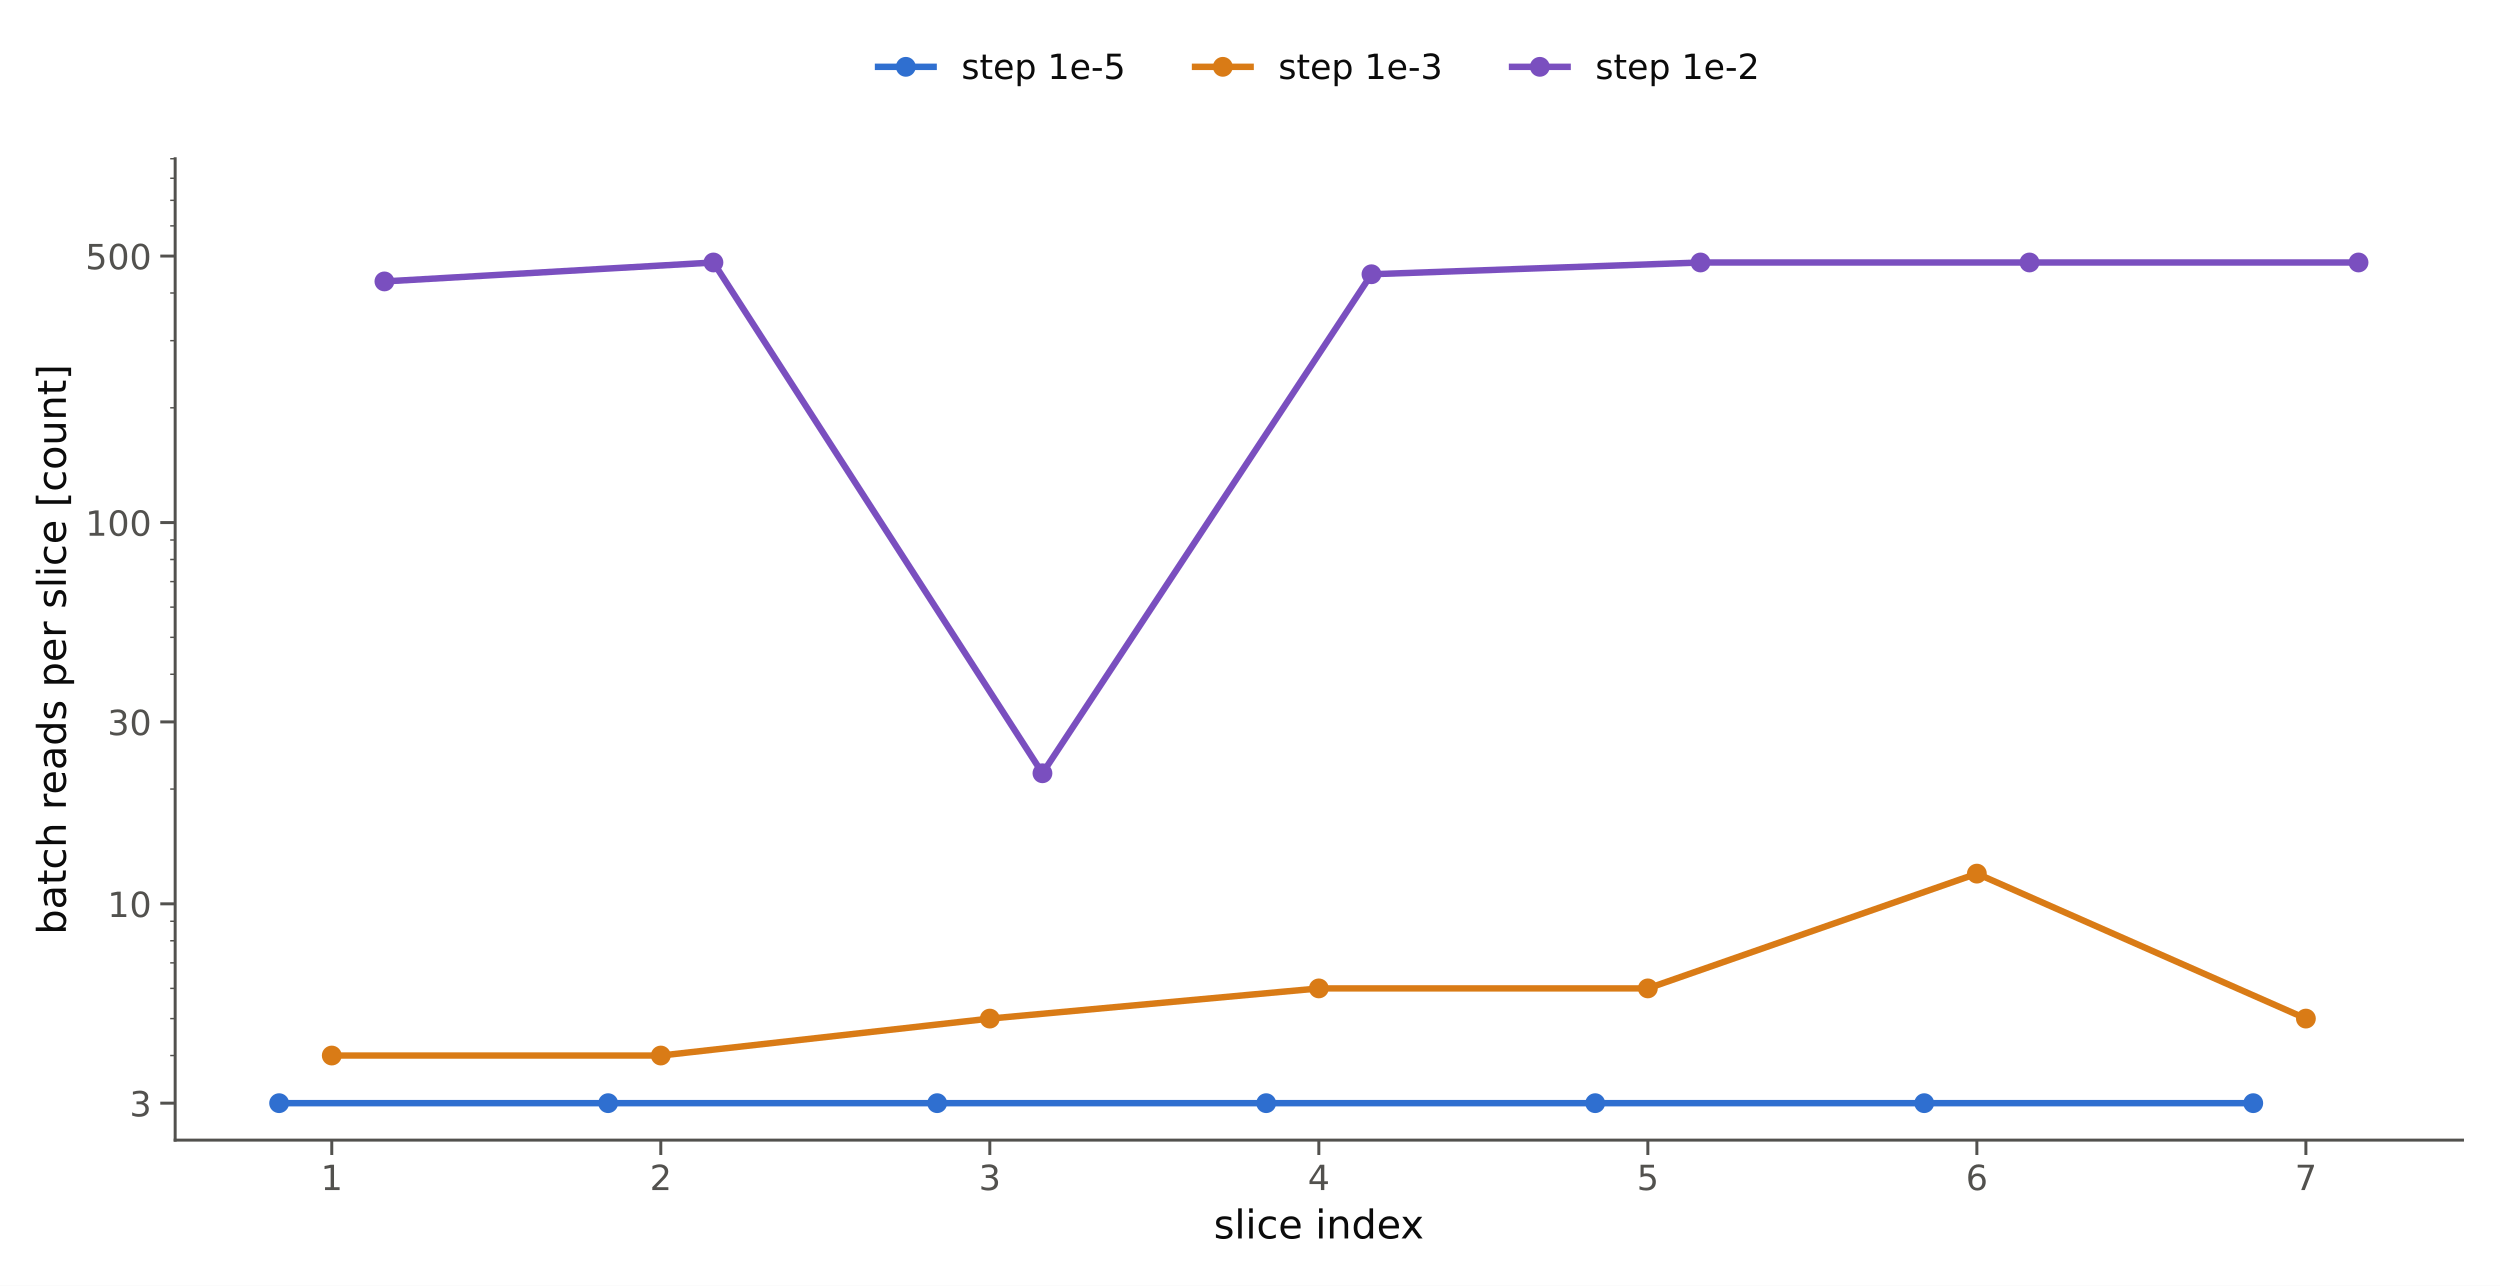
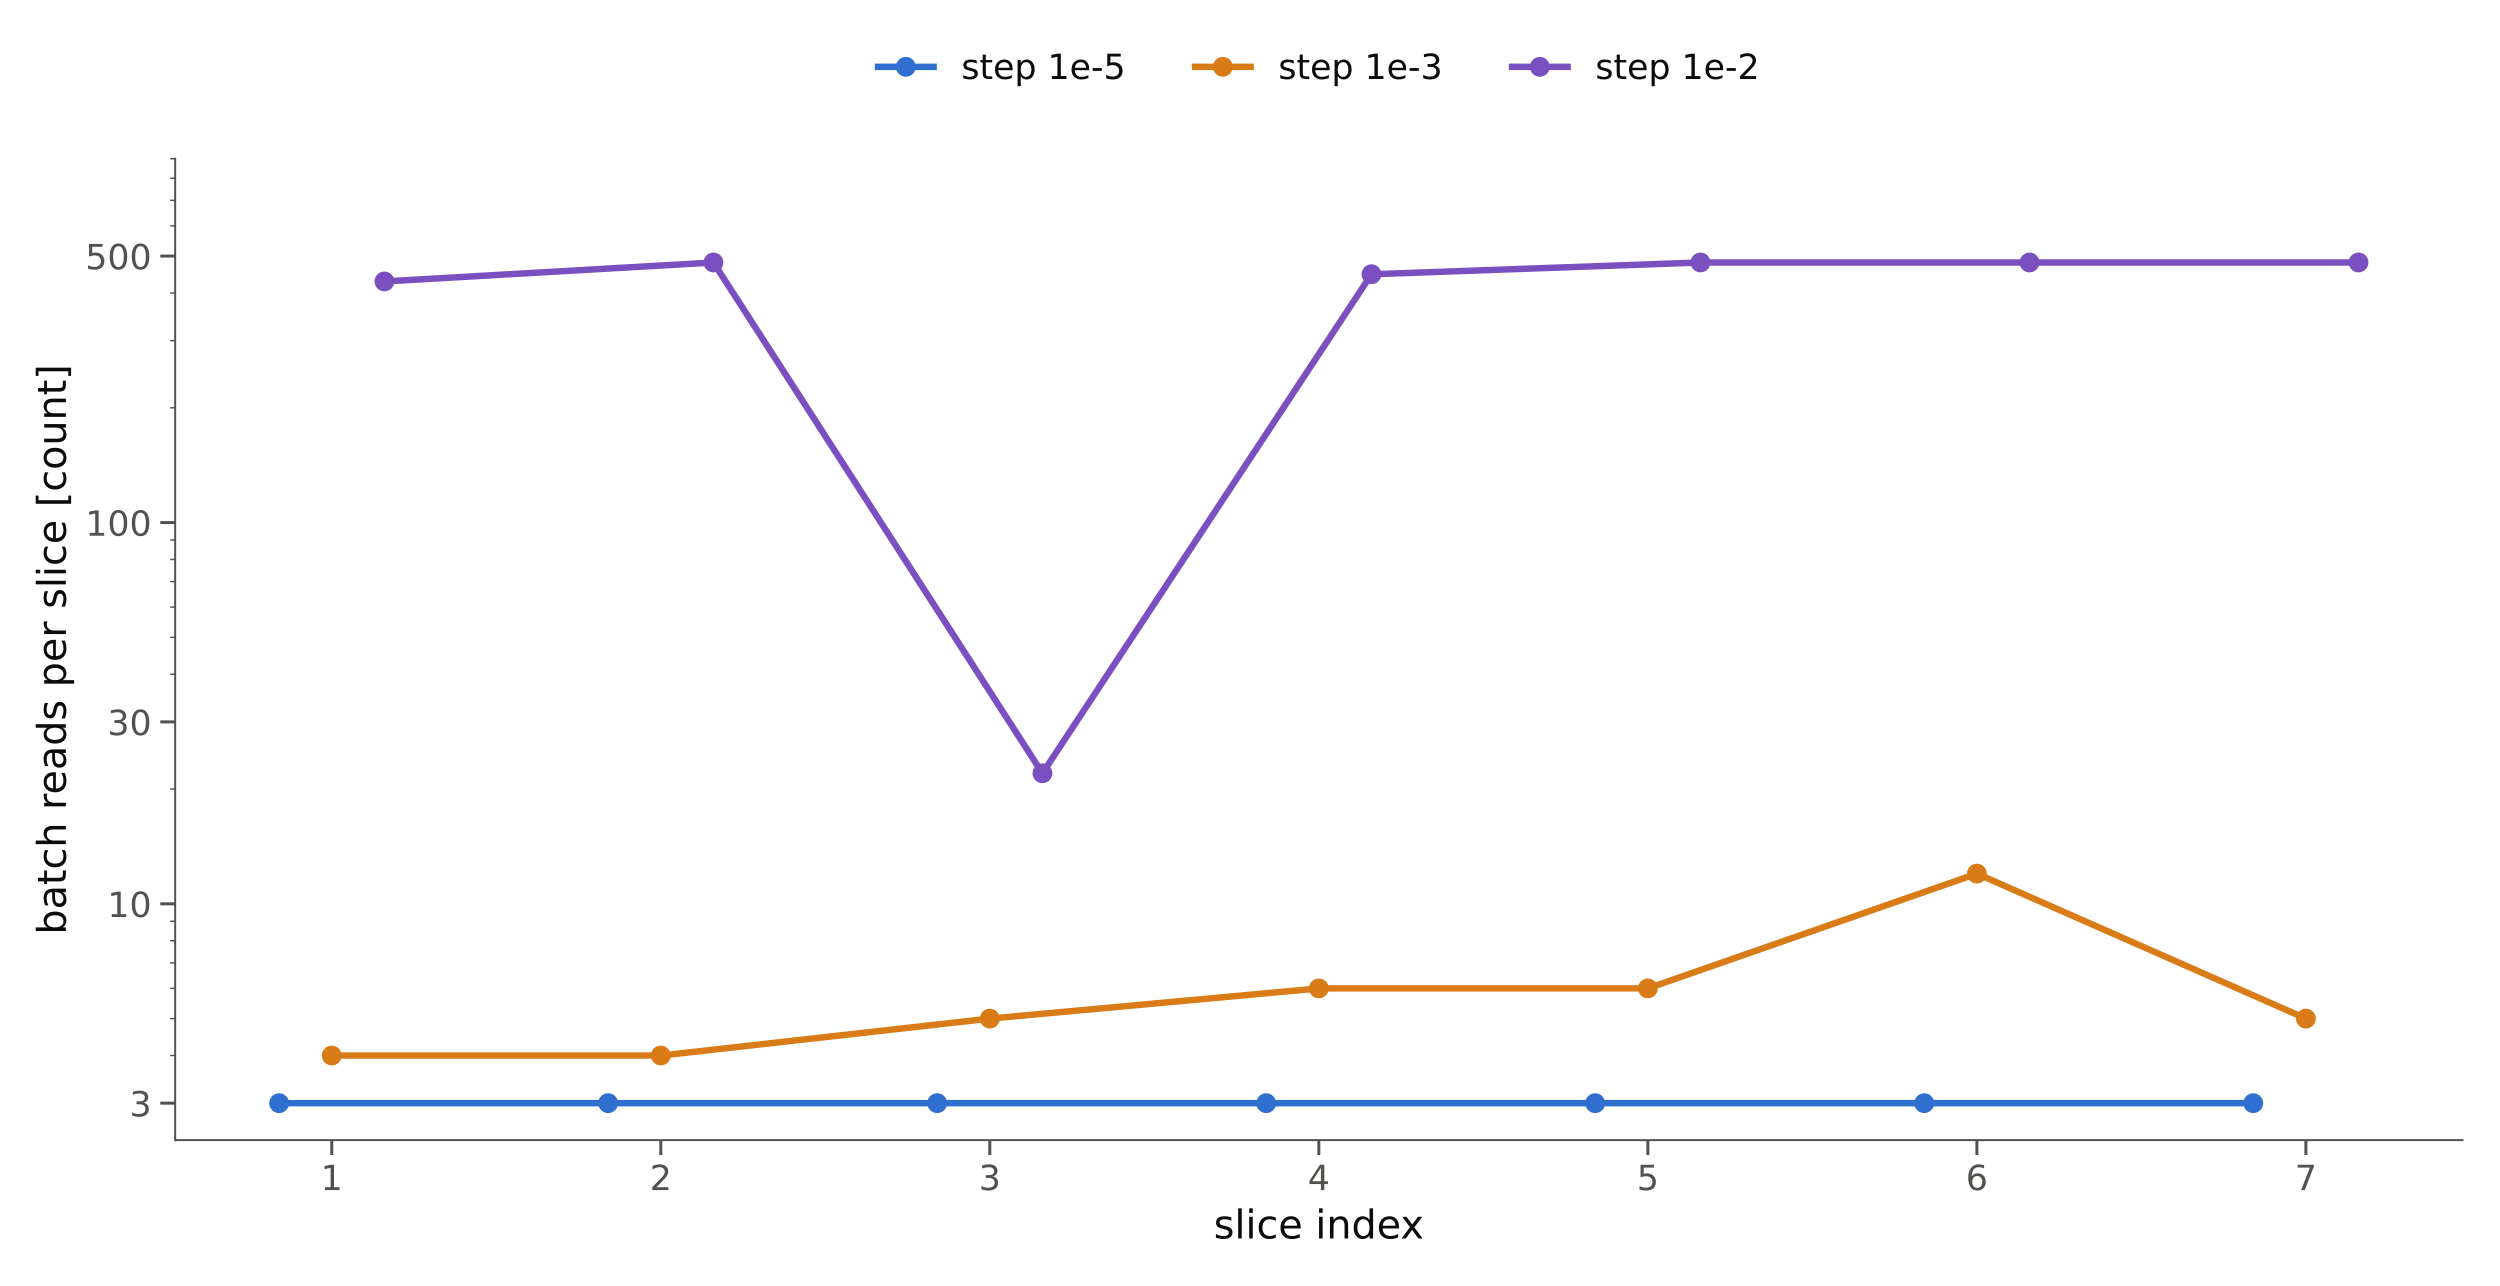
<svg xmlns="http://www.w3.org/2000/svg" xmlns:xlink="http://www.w3.org/1999/xlink" width="1008pt" height="518.4pt" viewBox="0 0 1008 518.4" version="1.1">
  <defs>
    <style type="text/css">*{stroke-linejoin: round; stroke-linecap: butt}</style>
  </defs>
  <g id="figure_1">
    <g id="patch_1">
      <path d="M 0 518.4  L 1008 518.4  L 1008 0  L 0 0  z " style="fill: #ffffff" />
    </g>
    <g id="axes_1">
      <g id="patch_2">
        <path d="M 70.624 459.696  L 992.88 459.696  L 992.88 64.004  L 70.624 64.004  z " style="fill: #ffffff" />
      </g>
      <g id="matplotlib.axis_1">
        <g id="xtick_1">
          <g id="line2d_1">
            <defs>
-               <path id="mc9378fb7fe" d="M 0 0  L 0 6  " style="stroke: #52514e; stroke-width: 1.2" />
+               <path id="mc534fdb9bc" d="M 0 0  L 0 6  " style="stroke: #52514e; stroke-width: 1.2" />
            </defs>
            <g>
-               <use xlink:href="#mc9378fb7fe" x="133.77" y="459.696" style="fill: #52514e; stroke: #52514e; stroke-width: 1.2" />
+               <use xlink:href="#mc534fdb9bc" x="133.77" y="459.696" style="fill: #52514e; stroke: #52514e; stroke-width: 1.2" />
            </g>
          </g>
          <g id="text_1">
            <g style="fill: #52514e" transform="translate(129.3164 479.833) scale(0.14 -0.14)">
              <defs>
                <path id="DejaVuSans-14" d="M 794 531  L 1825 531  L 1825 4091  L 703 3866  L 703 4441  L 1819 4666  L 2450 4666  L 2450 531  L 3481 531  L 3481 0  L 794 0  L 794 531  z " transform="scale(0.015625)" />
              </defs>
              <use xlink:href="#DejaVuSans-14" />
            </g>
          </g>
        </g>
        <g id="xtick_2">
          <g id="line2d_2">
            <g>
-               <use xlink:href="#mc9378fb7fe" x="266.431" y="459.696" style="fill: #52514e; stroke: #52514e; stroke-width: 1.2" />
+               <use xlink:href="#mc534fdb9bc" x="266.431" y="459.696" style="fill: #52514e; stroke: #52514e; stroke-width: 1.2" />
            </g>
          </g>
          <g id="text_2">
            <g style="fill: #52514e" transform="translate(261.977 479.833) scale(0.14 -0.14)">
              <defs>
                <path id="DejaVuSans-15" d="M 1228 531  L 3431 531  L 3431 0  L 469 0  L 469 531  Q 828 903 1448 1529  Q 2069 2156 2228 2338  Q 2531 2678 2651 2914  Q 2772 3150 2772 3378  Q 2772 3750 2511 3984  Q 2250 4219 1831 4219  Q 1534 4219 1204 4116  Q 875 4013 500 3803  L 500 4441  Q 881 4594 1212 4672  Q 1544 4750 1819 4750  Q 2544 4750 2975 4387  Q 3406 4025 3406 3419  Q 3406 3131 3298 2873  Q 3191 2616 2906 2266  Q 2828 2175 2409 1742  Q 1991 1309 1228 531  z " transform="scale(0.015625)" />
              </defs>
              <use xlink:href="#DejaVuSans-15" />
            </g>
          </g>
        </g>
        <g id="xtick_3">
          <g id="line2d_3">
            <g>
-               <use xlink:href="#mc9378fb7fe" x="399.091" y="459.696" style="fill: #52514e; stroke: #52514e; stroke-width: 1.2" />
+               <use xlink:href="#mc534fdb9bc" x="399.091" y="459.696" style="fill: #52514e; stroke: #52514e; stroke-width: 1.2" />
            </g>
          </g>
          <g id="text_3">
            <g style="fill: #52514e" transform="translate(394.6376 479.833) scale(0.14 -0.14)">
              <defs>
                <path id="DejaVuSans-16" d="M 2597 2516  Q 3050 2419 3304 2112  Q 3559 1806 3559 1356  Q 3559 666 3084 287  Q 2609 -91 1734 -91  Q 1441 -91 1130 -33  Q 819 25 488 141  L 488 750  Q 750 597 1062 519  Q 1375 441 1716 441  Q 2309 441 2620 675  Q 2931 909 2931 1356  Q 2931 1769 2642 2001  Q 2353 2234 1838 2234  L 1294 2234  L 1294 2753  L 1863 2753  Q 2328 2753 2575 2939  Q 2822 3125 2822 3475  Q 2822 3834 2567 4026  Q 2313 4219 1838 4219  Q 1578 4219 1281 4162  Q 984 4106 628 3988  L 628 4550  Q 988 4650 1302 4700  Q 1616 4750 1894 4750  Q 2613 4750 3031 4423  Q 3450 4097 3450 3541  Q 3450 3153 3228 2886  Q 3006 2619 2597 2516  z " transform="scale(0.015625)" />
              </defs>
              <use xlink:href="#DejaVuSans-16" />
            </g>
          </g>
        </g>
        <g id="xtick_4">
          <g id="line2d_4">
            <g>
-               <use xlink:href="#mc9378fb7fe" x="531.752" y="459.696" style="fill: #52514e; stroke: #52514e; stroke-width: 1.2" />
+               <use xlink:href="#mc534fdb9bc" x="531.752" y="459.696" style="fill: #52514e; stroke: #52514e; stroke-width: 1.2" />
            </g>
          </g>
          <g id="text_4">
            <g style="fill: #52514e" transform="translate(527.2981 479.833) scale(0.14 -0.14)">
              <defs>
                <path id="DejaVuSans-17" d="M 2419 4116  L 825 1625  L 2419 1625  L 2419 4116  z M 2253 4666  L 3047 4666  L 3047 1625  L 3713 1625  L 3713 1100  L 3047 1100  L 3047 0  L 2419 0  L 2419 1100  L 313 1100  L 313 1709  L 2253 4666  z " transform="scale(0.015625)" />
              </defs>
              <use xlink:href="#DejaVuSans-17" />
            </g>
          </g>
        </g>
        <g id="xtick_5">
          <g id="line2d_5">
            <g>
-               <use xlink:href="#mc9378fb7fe" x="664.412" y="459.696" style="fill: #52514e; stroke: #52514e; stroke-width: 1.2" />
+               <use xlink:href="#mc534fdb9bc" x="664.412" y="459.696" style="fill: #52514e; stroke: #52514e; stroke-width: 1.2" />
            </g>
          </g>
          <g id="text_5">
            <g style="fill: #52514e" transform="translate(659.9587 479.833) scale(0.14 -0.14)">
              <defs>
                <path id="DejaVuSans-18" d="M 691 4666  L 3169 4666  L 3169 4134  L 1269 4134  L 1269 2991  Q 1406 3038 1543 3061  Q 1681 3084 1819 3084  Q 2600 3084 3056 2656  Q 3513 2228 3513 1497  Q 3513 744 3044 326  Q 2575 -91 1722 -91  Q 1428 -91 1123 -41  Q 819 9 494 109  L 494 744  Q 775 591 1075 516  Q 1375 441 1709 441  Q 2250 441 2565 725  Q 2881 1009 2881 1497  Q 2881 1984 2565 2268  Q 2250 2553 1709 2553  Q 1456 2553 1204 2497  Q 953 2441 691 2322  L 691 4666  z " transform="scale(0.015625)" />
              </defs>
              <use xlink:href="#DejaVuSans-18" />
            </g>
          </g>
        </g>
        <g id="xtick_6">
          <g id="line2d_6">
            <g>
-               <use xlink:href="#mc9378fb7fe" x="797.073" y="459.696" style="fill: #52514e; stroke: #52514e; stroke-width: 1.2" />
+               <use xlink:href="#mc534fdb9bc" x="797.073" y="459.696" style="fill: #52514e; stroke: #52514e; stroke-width: 1.2" />
            </g>
          </g>
          <g id="text_6">
            <g style="fill: #52514e" transform="translate(792.6193 479.833) scale(0.14 -0.14)">
              <defs>
                <path id="DejaVuSans-19" d="M 2113 2584  Q 1688 2584 1439 2293  Q 1191 2003 1191 1497  Q 1191 994 1439 701  Q 1688 409 2113 409  Q 2538 409 2786 701  Q 3034 994 3034 1497  Q 3034 2003 2786 2293  Q 2538 2584 2113 2584  z M 3366 4563  L 3366 3988  Q 3128 4100 2886 4159  Q 2644 4219 2406 4219  Q 1781 4219 1451 3797  Q 1122 3375 1075 2522  Q 1259 2794 1537 2939  Q 1816 3084 2150 3084  Q 2853 3084 3261 2657  Q 3669 2231 3669 1497  Q 3669 778 3244 343  Q 2819 -91 2113 -91  Q 1303 -91 875 529  Q 447 1150 447 2328  Q 447 3434 972 4092  Q 1497 4750 2381 4750  Q 2619 4750 2861 4703  Q 3103 4656 3366 4563  z " transform="scale(0.015625)" />
              </defs>
              <use xlink:href="#DejaVuSans-19" />
            </g>
          </g>
        </g>
        <g id="xtick_7">
          <g id="line2d_7">
            <g>
-               <use xlink:href="#mc9378fb7fe" x="929.734" y="459.696" style="fill: #52514e; stroke: #52514e; stroke-width: 1.2" />
+               <use xlink:href="#mc534fdb9bc" x="929.734" y="459.696" style="fill: #52514e; stroke: #52514e; stroke-width: 1.2" />
            </g>
          </g>
          <g id="text_7">
            <g style="fill: #52514e" transform="translate(925.2798 479.833) scale(0.14 -0.14)">
              <defs>
                <path id="DejaVuSans-1a" d="M 525 4666  L 3525 4666  L 3525 4397  L 1831 0  L 1172 0  L 2766 4134  L 525 4134  L 525 4666  z " transform="scale(0.015625)" />
              </defs>
              <use xlink:href="#DejaVuSans-1a" />
            </g>
          </g>
        </g>
        <g id="text_8">
          <g style="fill: #0b0b0b" transform="translate(489.3869 499.3537) scale(0.16 -0.16)">
            <defs>
              <path id="DejaVuSans-56" d="M 2834 3397  L 2834 2853  Q 2591 2978 2328 3040  Q 2066 3103 1784 3103  Q 1356 3103 1142 2972  Q 928 2841 928 2578  Q 928 2378 1081 2264  Q 1234 2150 1697 2047  L 1894 2003  Q 2506 1872 2764 1633  Q 3022 1394 3022 966  Q 3022 478 2636 193  Q 2250 -91 1575 -91  Q 1294 -91 989 -36  Q 684 19 347 128  L 347 722  Q 666 556 975 473  Q 1284 391 1588 391  Q 1994 391 2212 530  Q 2431 669 2431 922  Q 2431 1156 2273 1281  Q 2116 1406 1581 1522  L 1381 1569  Q 847 1681 609 1914  Q 372 2147 372 2553  Q 372 3047 722 3315  Q 1072 3584 1716 3584  Q 2034 3584 2315 3537  Q 2597 3491 2834 3397  z " transform="scale(0.015625)" />
              <path id="DejaVuSans-4f" d="M 603 4863  L 1178 4863  L 1178 0  L 603 0  L 603 4863  z " transform="scale(0.015625)" />
              <path id="DejaVuSans-4c" d="M 603 3500  L 1178 3500  L 1178 0  L 603 0  L 603 3500  z M 603 4863  L 1178 4863  L 1178 4134  L 603 4134  L 603 4863  z " transform="scale(0.015625)" />
              <path id="DejaVuSans-46" d="M 3122 3366  L 3122 2828  Q 2878 2963 2633 3030  Q 2388 3097 2138 3097  Q 1578 3097 1268 2742  Q 959 2388 959 1747  Q 959 1106 1268 751  Q 1578 397 2138 397  Q 2388 397 2633 464  Q 2878 531 3122 666  L 3122 134  Q 2881 22 2623 -34  Q 2366 -91 2075 -91  Q 1284 -91 818 406  Q 353 903 353 1747  Q 353 2603 823 3093  Q 1294 3584 2113 3584  Q 2378 3584 2631 3529  Q 2884 3475 3122 3366  z " transform="scale(0.015625)" />
              <path id="DejaVuSans-48" d="M 3597 1894  L 3597 1613  L 953 1613  Q 991 1019 1311 708  Q 1631 397 2203 397  Q 2534 397 2845 478  Q 3156 559 3463 722  L 3463 178  Q 3153 47 2828 -22  Q 2503 -91 2169 -91  Q 1331 -91 842 396  Q 353 884 353 1716  Q 353 2575 817 3079  Q 1281 3584 2069 3584  Q 2775 3584 3186 3129  Q 3597 2675 3597 1894  z M 3022 2063  Q 3016 2534 2758 2815  Q 2500 3097 2075 3097  Q 1594 3097 1305 2825  Q 1016 2553 972 2059  L 3022 2063  z " transform="scale(0.015625)" />
              <path id="DejaVuSans-3" transform="scale(0.015625)" />
              <path id="DejaVuSans-51" d="M 3513 2113  L 3513 0  L 2938 0  L 2938 2094  Q 2938 2591 2744 2837  Q 2550 3084 2163 3084  Q 1697 3084 1428 2787  Q 1159 2491 1159 1978  L 1159 0  L 581 0  L 581 3500  L 1159 3500  L 1159 2956  Q 1366 3272 1645 3428  Q 1925 3584 2291 3584  Q 2894 3584 3203 3211  Q 3513 2838 3513 2113  z " transform="scale(0.015625)" />
              <path id="DejaVuSans-47" d="M 2906 2969  L 2906 4863  L 3481 4863  L 3481 0  L 2906 0  L 2906 525  Q 2725 213 2448 61  Q 2172 -91 1784 -91  Q 1150 -91 751 415  Q 353 922 353 1747  Q 353 2572 751 3078  Q 1150 3584 1784 3584  Q 2172 3584 2448 3432  Q 2725 3281 2906 2969  z M 947 1747  Q 947 1113 1208 752  Q 1469 391 1925 391  Q 2381 391 2643 752  Q 2906 1113 2906 1747  Q 2906 2381 2643 2742  Q 2381 3103 1925 3103  Q 1469 3103 1208 2742  Q 947 2381 947 1747  z " transform="scale(0.015625)" />
              <path id="DejaVuSans-5b" d="M 3513 3500  L 2247 1797  L 3578 0  L 2900 0  L 1881 1375  L 863 0  L 184 0  L 1544 1831  L 300 3500  L 978 3500  L 1906 2253  L 2834 3500  L 3513 3500  z " transform="scale(0.015625)" />
            </defs>
            <use xlink:href="#DejaVuSans-56" />
            <use xlink:href="#DejaVuSans-4f" transform="translate(52.09375 0)" />
            <use xlink:href="#DejaVuSans-4c" transform="translate(79.875 0)" />
            <use xlink:href="#DejaVuSans-46" transform="translate(107.6562 0)" />
            <use xlink:href="#DejaVuSans-48" transform="translate(162.6406 0)" />
            <use xlink:href="#DejaVuSans-3" transform="translate(224.1719 0)" />
            <use xlink:href="#DejaVuSans-4c" transform="translate(255.9531 0)" />
            <use xlink:href="#DejaVuSans-51" transform="translate(283.7344 0)" />
            <use xlink:href="#DejaVuSans-47" transform="translate(347.1094 0)" />
            <use xlink:href="#DejaVuSans-48" transform="translate(410.5938 0)" />
            <use xlink:href="#DejaVuSans-5b" transform="translate(470.375 0)" />
          </g>
        </g>
      </g>
      <g id="matplotlib.axis_2">
        <g id="ytick_1">
          <g id="line2d_8">
            <defs>
-               <path id="m03f226cfa9" d="M 0 0  L -6 0  " style="stroke: #52514e; stroke-width: 1.2" />
+               <path id="m3ebd52c7f6" d="M 0 0  L -6 0  " style="stroke: #52514e; stroke-width: 1.2" />
            </defs>
            <g>
-               <use xlink:href="#m03f226cfa9" x="70.624" y="444.799" style="fill: #52514e; stroke: #52514e; stroke-width: 1.2" />
+               <use xlink:href="#m3ebd52c7f6" x="70.624" y="444.799" style="fill: #52514e; stroke: #52514e; stroke-width: 1.2" />
            </g>
          </g>
          <g id="text_9">
            <g style="fill: #52514e" transform="translate(52.21625 450.1171) scale(0.14 -0.14)">
              <use xlink:href="#DejaVuSans-16" />
            </g>
          </g>
        </g>
        <g id="ytick_2">
          <g id="line2d_9">
            <g>
-               <use xlink:href="#m03f226cfa9" x="70.624" y="364.419" style="fill: #52514e; stroke: #52514e; stroke-width: 1.2" />
+               <use xlink:href="#m3ebd52c7f6" x="70.624" y="364.419" style="fill: #52514e; stroke: #52514e; stroke-width: 1.2" />
            </g>
          </g>
          <g id="text_10">
            <g style="fill: #52514e" transform="translate(43.30875 369.7376) scale(0.14 -0.14)">
              <defs>
                <path id="DejaVuSans-13" d="M 2034 4250  Q 1547 4250 1301 3770  Q 1056 3291 1056 2328  Q 1056 1369 1301 889  Q 1547 409 2034 409  Q 2525 409 2770 889  Q 3016 1369 3016 2328  Q 3016 3291 2770 3770  Q 2525 4250 2034 4250  z M 2034 4750  Q 2819 4750 3233 4129  Q 3647 3509 3647 2328  Q 3647 1150 3233 529  Q 2819 -91 2034 -91  Q 1250 -91 836 529  Q 422 1150 422 2328  Q 422 3509 836 4129  Q 1250 4750 2034 4750  z " transform="scale(0.015625)" />
              </defs>
              <use xlink:href="#DejaVuSans-14" />
              <use xlink:href="#DejaVuSans-13" transform="translate(63.625 0)" />
            </g>
          </g>
        </g>
        <g id="ytick_3">
          <g id="line2d_10">
            <g>
-               <use xlink:href="#m03f226cfa9" x="70.624" y="291.074" style="fill: #52514e; stroke: #52514e; stroke-width: 1.2" />
+               <use xlink:href="#m3ebd52c7f6" x="70.624" y="291.074" style="fill: #52514e; stroke: #52514e; stroke-width: 1.2" />
            </g>
          </g>
          <g id="text_11">
            <g style="fill: #52514e" transform="translate(43.30875 296.3922) scale(0.14 -0.14)">
              <use xlink:href="#DejaVuSans-16" />
              <use xlink:href="#DejaVuSans-13" transform="translate(63.625 0)" />
            </g>
          </g>
        </g>
        <g id="ytick_4">
          <g id="line2d_11">
            <g>
-               <use xlink:href="#m03f226cfa9" x="70.624" y="210.694" style="fill: #52514e; stroke: #52514e; stroke-width: 1.2" />
+               <use xlink:href="#m3ebd52c7f6" x="70.624" y="210.694" style="fill: #52514e; stroke: #52514e; stroke-width: 1.2" />
            </g>
          </g>
          <g id="text_12">
            <g style="fill: #52514e" transform="translate(34.40125 216.0127) scale(0.14 -0.14)">
              <use xlink:href="#DejaVuSans-14" />
              <use xlink:href="#DejaVuSans-13" transform="translate(63.625 0)" />
              <use xlink:href="#DejaVuSans-13" transform="translate(127.25 0)" />
            </g>
          </g>
        </g>
        <g id="ytick_5">
          <g id="line2d_12">
            <g>
-               <use xlink:href="#m03f226cfa9" x="70.624" y="103.245" style="fill: #52514e; stroke: #52514e; stroke-width: 1.2" />
+               <use xlink:href="#m3ebd52c7f6" x="70.624" y="103.245" style="fill: #52514e; stroke: #52514e; stroke-width: 1.2" />
            </g>
          </g>
          <g id="text_13">
            <g style="fill: #52514e" transform="translate(34.40125 108.5636) scale(0.14 -0.14)">
              <use xlink:href="#DejaVuSans-18" />
              <use xlink:href="#DejaVuSans-13" transform="translate(63.625 0)" />
              <use xlink:href="#DejaVuSans-13" transform="translate(127.25 0)" />
            </g>
          </g>
        </g>
        <g id="ytick_6">
          <g id="line2d_13">
            <defs>
-               <path id="mf4fb411208" d="M 0 0  L -2 0  " style="stroke: #52514e; stroke-width: 0.6" />
+               <path id="mb9293e7597" d="M 0 0  L -2 0  " style="stroke: #52514e; stroke-width: 0.6" />
            </defs>
            <g>
-               <use xlink:href="#mf4fb411208" x="70.624" y="425.593" style="fill: #52514e; stroke: #52514e; stroke-width: 0.6" />
+               <use xlink:href="#mb9293e7597" x="70.624" y="425.593" style="fill: #52514e; stroke: #52514e; stroke-width: 0.6" />
            </g>
          </g>
        </g>
        <g id="ytick_7">
          <g id="line2d_14">
            <g>
-               <use xlink:href="#mf4fb411208" x="70.624" y="410.695" style="fill: #52514e; stroke: #52514e; stroke-width: 0.6" />
+               <use xlink:href="#mb9293e7597" x="70.624" y="410.695" style="fill: #52514e; stroke: #52514e; stroke-width: 0.6" />
            </g>
          </g>
        </g>
        <g id="ytick_8">
          <g id="line2d_15">
            <g>
-               <use xlink:href="#mf4fb411208" x="70.624" y="398.523" style="fill: #52514e; stroke: #52514e; stroke-width: 0.6" />
+               <use xlink:href="#mb9293e7597" x="70.624" y="398.523" style="fill: #52514e; stroke: #52514e; stroke-width: 0.6" />
            </g>
          </g>
        </g>
        <g id="ytick_9">
          <g id="line2d_16">
            <g>
-               <use xlink:href="#mf4fb411208" x="70.624" y="388.232" style="fill: #52514e; stroke: #52514e; stroke-width: 0.6" />
+               <use xlink:href="#mb9293e7597" x="70.624" y="388.232" style="fill: #52514e; stroke: #52514e; stroke-width: 0.6" />
            </g>
          </g>
        </g>
        <g id="ytick_10">
          <g id="line2d_17">
            <g>
-               <use xlink:href="#mf4fb411208" x="70.624" y="379.317" style="fill: #52514e; stroke: #52514e; stroke-width: 0.6" />
+               <use xlink:href="#mb9293e7597" x="70.624" y="379.317" style="fill: #52514e; stroke: #52514e; stroke-width: 0.6" />
            </g>
          </g>
        </g>
        <g id="ytick_11">
          <g id="line2d_18">
            <g>
-               <use xlink:href="#mf4fb411208" x="70.624" y="371.453" style="fill: #52514e; stroke: #52514e; stroke-width: 0.6" />
+               <use xlink:href="#mb9293e7597" x="70.624" y="371.453" style="fill: #52514e; stroke: #52514e; stroke-width: 0.6" />
            </g>
          </g>
        </g>
        <g id="ytick_12">
          <g id="line2d_19">
            <g>
-               <use xlink:href="#mf4fb411208" x="70.624" y="318.143" style="fill: #52514e; stroke: #52514e; stroke-width: 0.6" />
+               <use xlink:href="#mb9293e7597" x="70.624" y="318.143" style="fill: #52514e; stroke: #52514e; stroke-width: 0.6" />
            </g>
          </g>
        </g>
        <g id="ytick_13">
          <g id="line2d_20">
            <g>
-               <use xlink:href="#mf4fb411208" x="70.624" y="271.868" style="fill: #52514e; stroke: #52514e; stroke-width: 0.6" />
+               <use xlink:href="#mb9293e7597" x="70.624" y="271.868" style="fill: #52514e; stroke: #52514e; stroke-width: 0.6" />
            </g>
          </g>
        </g>
        <g id="ytick_14">
          <g id="line2d_21">
            <g>
-               <use xlink:href="#mf4fb411208" x="70.624" y="256.97" style="fill: #52514e; stroke: #52514e; stroke-width: 0.6" />
+               <use xlink:href="#mb9293e7597" x="70.624" y="256.97" style="fill: #52514e; stroke: #52514e; stroke-width: 0.6" />
            </g>
          </g>
        </g>
        <g id="ytick_15">
          <g id="line2d_22">
            <g>
-               <use xlink:href="#mf4fb411208" x="70.624" y="244.798" style="fill: #52514e; stroke: #52514e; stroke-width: 0.6" />
+               <use xlink:href="#mb9293e7597" x="70.624" y="244.798" style="fill: #52514e; stroke: #52514e; stroke-width: 0.6" />
            </g>
          </g>
        </g>
        <g id="ytick_16">
          <g id="line2d_23">
            <g>
-               <use xlink:href="#mf4fb411208" x="70.624" y="234.507" style="fill: #52514e; stroke: #52514e; stroke-width: 0.6" />
+               <use xlink:href="#mb9293e7597" x="70.624" y="234.507" style="fill: #52514e; stroke: #52514e; stroke-width: 0.6" />
            </g>
          </g>
        </g>
        <g id="ytick_17">
          <g id="line2d_24">
            <g>
-               <use xlink:href="#mf4fb411208" x="70.624" y="225.592" style="fill: #52514e; stroke: #52514e; stroke-width: 0.6" />
+               <use xlink:href="#mb9293e7597" x="70.624" y="225.592" style="fill: #52514e; stroke: #52514e; stroke-width: 0.6" />
            </g>
          </g>
        </g>
        <g id="ytick_18">
          <g id="line2d_25">
            <g>
-               <use xlink:href="#mf4fb411208" x="70.624" y="217.728" style="fill: #52514e; stroke: #52514e; stroke-width: 0.6" />
+               <use xlink:href="#mb9293e7597" x="70.624" y="217.728" style="fill: #52514e; stroke: #52514e; stroke-width: 0.6" />
            </g>
          </g>
        </g>
        <g id="ytick_19">
          <g id="line2d_26">
            <g>
-               <use xlink:href="#mf4fb411208" x="70.624" y="164.419" style="fill: #52514e; stroke: #52514e; stroke-width: 0.6" />
+               <use xlink:href="#mb9293e7597" x="70.624" y="164.419" style="fill: #52514e; stroke: #52514e; stroke-width: 0.6" />
            </g>
          </g>
        </g>
        <g id="ytick_20">
          <g id="line2d_27">
            <g>
-               <use xlink:href="#mf4fb411208" x="70.624" y="137.349" style="fill: #52514e; stroke: #52514e; stroke-width: 0.6" />
+               <use xlink:href="#mb9293e7597" x="70.624" y="137.349" style="fill: #52514e; stroke: #52514e; stroke-width: 0.6" />
            </g>
          </g>
        </g>
        <g id="ytick_21">
          <g id="line2d_28">
            <g>
-               <use xlink:href="#mf4fb411208" x="70.624" y="118.143" style="fill: #52514e; stroke: #52514e; stroke-width: 0.6" />
+               <use xlink:href="#mb9293e7597" x="70.624" y="118.143" style="fill: #52514e; stroke: #52514e; stroke-width: 0.6" />
            </g>
          </g>
        </g>
        <g id="ytick_22">
          <g id="line2d_29">
            <g>
-               <use xlink:href="#mf4fb411208" x="70.624" y="91.073" style="fill: #52514e; stroke: #52514e; stroke-width: 0.6" />
+               <use xlink:href="#mb9293e7597" x="70.624" y="91.073" style="fill: #52514e; stroke: #52514e; stroke-width: 0.6" />
            </g>
          </g>
        </g>
        <g id="ytick_23">
          <g id="line2d_30">
            <g>
-               <use xlink:href="#mf4fb411208" x="70.624" y="80.782" style="fill: #52514e; stroke: #52514e; stroke-width: 0.6" />
+               <use xlink:href="#mb9293e7597" x="70.624" y="80.782" style="fill: #52514e; stroke: #52514e; stroke-width: 0.6" />
            </g>
          </g>
        </g>
        <g id="ytick_24">
          <g id="line2d_31">
            <g>
-               <use xlink:href="#mf4fb411208" x="70.624" y="71.867" style="fill: #52514e; stroke: #52514e; stroke-width: 0.6" />
+               <use xlink:href="#mb9293e7597" x="70.624" y="71.867" style="fill: #52514e; stroke: #52514e; stroke-width: 0.6" />
            </g>
          </g>
        </g>
        <g id="ytick_25">
          <g id="line2d_32">
            <g>
-               <use xlink:href="#mf4fb411208" x="70.624" y="64.004" style="fill: #52514e; stroke: #52514e; stroke-width: 0.6" />
+               <use xlink:href="#mb9293e7597" x="70.624" y="64.004" style="fill: #52514e; stroke: #52514e; stroke-width: 0.6" />
            </g>
          </g>
        </g>
        <g id="text_14">
          <g style="fill: #0b0b0b" transform="translate(26.5575 376.8261) rotate(-90) scale(0.16 -0.16)">
            <defs>
              <path id="DejaVuSans-45" d="M 3116 1747  Q 3116 2381 2855 2742  Q 2594 3103 2138 3103  Q 1681 3103 1420 2742  Q 1159 2381 1159 1747  Q 1159 1113 1420 752  Q 1681 391 2138 391  Q 2594 391 2855 752  Q 3116 1113 3116 1747  z M 1159 2969  Q 1341 3281 1617 3432  Q 1894 3584 2278 3584  Q 2916 3584 3314 3078  Q 3713 2572 3713 1747  Q 3713 922 3314 415  Q 2916 -91 2278 -91  Q 1894 -91 1617 61  Q 1341 213 1159 525  L 1159 0  L 581 0  L 581 4863  L 1159 4863  L 1159 2969  z " transform="scale(0.015625)" />
              <path id="DejaVuSans-44" d="M 2194 1759  Q 1497 1759 1228 1600  Q 959 1441 959 1056  Q 959 750 1161 570  Q 1363 391 1709 391  Q 2188 391 2477 730  Q 2766 1069 2766 1631  L 2766 1759  L 2194 1759  z M 3341 1997  L 3341 0  L 2766 0  L 2766 531  Q 2569 213 2275 61  Q 1981 -91 1556 -91  Q 1019 -91 701 211  Q 384 513 384 1019  Q 384 1609 779 1909  Q 1175 2209 1959 2209  L 2766 2209  L 2766 2266  Q 2766 2663 2505 2880  Q 2244 3097 1772 3097  Q 1472 3097 1187 3025  Q 903 2953 641 2809  L 641 3341  Q 956 3463 1253 3523  Q 1550 3584 1831 3584  Q 2591 3584 2966 3190  Q 3341 2797 3341 1997  z " transform="scale(0.015625)" />
              <path id="DejaVuSans-57" d="M 1172 4494  L 1172 3500  L 2356 3500  L 2356 3053  L 1172 3053  L 1172 1153  Q 1172 725 1289 603  Q 1406 481 1766 481  L 2356 481  L 2356 0  L 1766 0  Q 1100 0 847 248  Q 594 497 594 1153  L 594 3053  L 172 3053  L 172 3500  L 594 3500  L 594 4494  L 1172 4494  z " transform="scale(0.015625)" />
              <path id="DejaVuSans-4b" d="M 3513 2113  L 3513 0  L 2938 0  L 2938 2094  Q 2938 2591 2744 2837  Q 2550 3084 2163 3084  Q 1697 3084 1428 2787  Q 1159 2491 1159 1978  L 1159 0  L 581 0  L 581 4863  L 1159 4863  L 1159 2956  Q 1366 3272 1645 3428  Q 1925 3584 2291 3584  Q 2894 3584 3203 3211  Q 3513 2838 3513 2113  z " transform="scale(0.015625)" />
              <path id="DejaVuSans-55" d="M 2631 2963  Q 2534 3019 2420 3045  Q 2306 3072 2169 3072  Q 1681 3072 1420 2755  Q 1159 2438 1159 1844  L 1159 0  L 581 0  L 581 3500  L 1159 3500  L 1159 2956  Q 1341 3275 1631 3429  Q 1922 3584 2338 3584  Q 2397 3584 2469 3576  Q 2541 3569 2628 3553  L 2631 2963  z " transform="scale(0.015625)" />
              <path id="DejaVuSans-53" d="M 1159 525  L 1159 -1331  L 581 -1331  L 581 3500  L 1159 3500  L 1159 2969  Q 1341 3281 1617 3432  Q 1894 3584 2278 3584  Q 2916 3584 3314 3078  Q 3713 2572 3713 1747  Q 3713 922 3314 415  Q 2916 -91 2278 -91  Q 1894 -91 1617 61  Q 1341 213 1159 525  z M 3116 1747  Q 3116 2381 2855 2742  Q 2594 3103 2138 3103  Q 1681 3103 1420 2742  Q 1159 2381 1159 1747  Q 1159 1113 1420 752  Q 1681 391 2138 391  Q 2594 391 2855 752  Q 3116 1113 3116 1747  z " transform="scale(0.015625)" />
              <path id="DejaVuSans-3e" d="M 550 4863  L 1875 4863  L 1875 4416  L 1125 4416  L 1125 -397  L 1875 -397  L 1875 -844  L 550 -844  L 550 4863  z " transform="scale(0.015625)" />
              <path id="DejaVuSans-52" d="M 1959 3097  Q 1497 3097 1228 2736  Q 959 2375 959 1747  Q 959 1119 1226 758  Q 1494 397 1959 397  Q 2419 397 2687 759  Q 2956 1122 2956 1747  Q 2956 2369 2687 2733  Q 2419 3097 1959 3097  z M 1959 3584  Q 2709 3584 3137 3096  Q 3566 2609 3566 1747  Q 3566 888 3137 398  Q 2709 -91 1959 -91  Q 1206 -91 779 398  Q 353 888 353 1747  Q 353 2609 779 3096  Q 1206 3584 1959 3584  z " transform="scale(0.015625)" />
              <path id="DejaVuSans-58" d="M 544 1381  L 544 3500  L 1119 3500  L 1119 1403  Q 1119 906 1312 657  Q 1506 409 1894 409  Q 2359 409 2629 706  Q 2900 1003 2900 1516  L 2900 3500  L 3475 3500  L 3475 0  L 2900 0  L 2900 538  Q 2691 219 2414 64  Q 2138 -91 1772 -91  Q 1169 -91 856 284  Q 544 659 544 1381  z M 1991 3584  L 1991 3584  z " transform="scale(0.015625)" />
              <path id="DejaVuSans-40" d="M 1947 4863  L 1947 -844  L 622 -844  L 622 -397  L 1369 -397  L 1369 4416  L 622 4416  L 622 4863  L 1947 4863  z " transform="scale(0.015625)" />
            </defs>
            <use xlink:href="#DejaVuSans-45" />
            <use xlink:href="#DejaVuSans-44" transform="translate(63.48438 0)" />
            <use xlink:href="#DejaVuSans-57" transform="translate(124.7656 0)" />
            <use xlink:href="#DejaVuSans-46" transform="translate(163.9688 0)" />
            <use xlink:href="#DejaVuSans-4b" transform="translate(218.9531 0)" />
            <use xlink:href="#DejaVuSans-3" transform="translate(282.3281 0)" />
            <use xlink:href="#DejaVuSans-55" transform="translate(314.1094 0)" />
            <use xlink:href="#DejaVuSans-48" transform="translate(353.0156 0)" />
            <use xlink:href="#DejaVuSans-44" transform="translate(414.5469 0)" />
            <use xlink:href="#DejaVuSans-47" transform="translate(475.8281 0)" />
            <use xlink:href="#DejaVuSans-56" transform="translate(539.3125 0)" />
            <use xlink:href="#DejaVuSans-3" transform="translate(591.4062 0)" />
            <use xlink:href="#DejaVuSans-53" transform="translate(623.1875 0)" />
            <use xlink:href="#DejaVuSans-48" transform="translate(686.6719 0)" />
            <use xlink:href="#DejaVuSans-55" transform="translate(748.2031 0)" />
            <use xlink:href="#DejaVuSans-3" transform="translate(789.3125 0)" />
            <use xlink:href="#DejaVuSans-56" transform="translate(821.0938 0)" />
            <use xlink:href="#DejaVuSans-4f" transform="translate(873.1875 0)" />
            <use xlink:href="#DejaVuSans-4c" transform="translate(900.9688 0)" />
            <use xlink:href="#DejaVuSans-46" transform="translate(928.75 0)" />
            <use xlink:href="#DejaVuSans-48" transform="translate(983.7344 0)" />
            <use xlink:href="#DejaVuSans-3" transform="translate(1045.266 0)" />
            <use xlink:href="#DejaVuSans-3e" transform="translate(1077.047 0)" />
            <use xlink:href="#DejaVuSans-46" transform="translate(1116.062 0)" />
            <use xlink:href="#DejaVuSans-52" transform="translate(1171.047 0)" />
            <use xlink:href="#DejaVuSans-58" transform="translate(1232.234 0)" />
            <use xlink:href="#DejaVuSans-51" transform="translate(1295.609 0)" />
            <use xlink:href="#DejaVuSans-57" transform="translate(1358.984 0)" />
            <use xlink:href="#DejaVuSans-40" transform="translate(1398.188 0)" />
          </g>
        </g>
      </g>
      <g id="line2d_33">
-         <path d="M 112.544 444.799  L 245.205 444.799  L 377.866 444.799  L 510.526 444.799  L 643.187 444.799  L 775.847 444.799  L 908.508 444.799  " clip-path="url(#p8324e15d12)" style="fill: none; stroke: #2f6fd0; stroke-width: 2.6; stroke-linecap: square" />
+         <path d="M 112.544 444.799  L 245.205 444.799  L 377.866 444.799  L 510.526 444.799  L 643.187 444.799  L 775.847 444.799  L 908.508 444.799  " clip-path="url(#peb17a91134)" style="fill: none; stroke: #2f6fd0; stroke-width: 2.6; stroke-linecap: square" />
        <defs>
-           <path id="m3ac2407cbe" d="M 0 3.5  C 0.928 3.5 1.819 3.131 2.475 2.475  C 3.131 1.819 3.5 0.928 3.5 0  C 3.5 -0.928 3.131 -1.819 2.475 -2.475  C 1.819 -3.131 0.928 -3.5 0 -3.5  C -0.928 -3.5 -1.819 -3.131 -2.475 -2.475  C -3.131 -1.819 -3.5 -0.928 -3.5 0  C -3.5 0.928 -3.131 1.819 -2.475 2.475  C -1.819 3.131 -0.928 3.5 0 3.5  z " style="stroke: #2f6fd0" />
+           <path id="mc8873440db" d="M 0 3.5  C 0.928 3.5 1.819 3.131 2.475 2.475  C 3.131 1.819 3.5 0.928 3.5 0  C 3.5 -0.928 3.131 -1.819 2.475 -2.475  C 1.819 -3.131 0.928 -3.5 0 -3.5  C -0.928 -3.5 -1.819 -3.131 -2.475 -2.475  C -3.131 -1.819 -3.5 -0.928 -3.5 0  C -3.5 0.928 -3.131 1.819 -2.475 2.475  C -1.819 3.131 -0.928 3.5 0 3.5  z " style="stroke: #2f6fd0" />
        </defs>
-         <g clip-path="url(#p8324e15d12)">
-           <use xlink:href="#m3ac2407cbe" x="112.544" y="444.799" style="fill: #2f6fd0; stroke: #2f6fd0" />
-           <use xlink:href="#m3ac2407cbe" x="245.205" y="444.799" style="fill: #2f6fd0; stroke: #2f6fd0" />
-           <use xlink:href="#m3ac2407cbe" x="377.866" y="444.799" style="fill: #2f6fd0; stroke: #2f6fd0" />
-           <use xlink:href="#m3ac2407cbe" x="510.526" y="444.799" style="fill: #2f6fd0; stroke: #2f6fd0" />
-           <use xlink:href="#m3ac2407cbe" x="643.187" y="444.799" style="fill: #2f6fd0; stroke: #2f6fd0" />
-           <use xlink:href="#m3ac2407cbe" x="775.847" y="444.799" style="fill: #2f6fd0; stroke: #2f6fd0" />
-           <use xlink:href="#m3ac2407cbe" x="908.508" y="444.799" style="fill: #2f6fd0; stroke: #2f6fd0" />
+         <g clip-path="url(#peb17a91134)">
+           <use xlink:href="#mc8873440db" x="112.544" y="444.799" style="fill: #2f6fd0; stroke: #2f6fd0" />
+           <use xlink:href="#mc8873440db" x="245.205" y="444.799" style="fill: #2f6fd0; stroke: #2f6fd0" />
+           <use xlink:href="#mc8873440db" x="377.866" y="444.799" style="fill: #2f6fd0; stroke: #2f6fd0" />
+           <use xlink:href="#mc8873440db" x="510.526" y="444.799" style="fill: #2f6fd0; stroke: #2f6fd0" />
+           <use xlink:href="#mc8873440db" x="643.187" y="444.799" style="fill: #2f6fd0; stroke: #2f6fd0" />
+           <use xlink:href="#mc8873440db" x="775.847" y="444.799" style="fill: #2f6fd0; stroke: #2f6fd0" />
+           <use xlink:href="#mc8873440db" x="908.508" y="444.799" style="fill: #2f6fd0; stroke: #2f6fd0" />
        </g>
      </g>
      <g id="line2d_34">
-         <path d="M 133.77 425.593  L 266.431 425.593  L 399.091 410.695  L 531.752 398.523  L 664.412 398.523  L 797.073 352.247  L 929.734 410.695  " clip-path="url(#p8324e15d12)" style="fill: none; stroke: #d97b16; stroke-width: 2.6; stroke-linecap: square" />
+         <path d="M 133.77 425.593  L 266.431 425.593  L 399.091 410.695  L 531.752 398.523  L 664.412 398.523  L 797.073 352.247  L 929.734 410.695  " clip-path="url(#peb17a91134)" style="fill: none; stroke: #d97b16; stroke-width: 2.6; stroke-linecap: square" />
        <defs>
-           <path id="m4fa343cea2" d="M 0 3.5  C 0.928 3.5 1.819 3.131 2.475 2.475  C 3.131 1.819 3.5 0.928 3.5 0  C 3.5 -0.928 3.131 -1.819 2.475 -2.475  C 1.819 -3.131 0.928 -3.5 0 -3.5  C -0.928 -3.5 -1.819 -3.131 -2.475 -2.475  C -3.131 -1.819 -3.5 -0.928 -3.5 0  C -3.5 0.928 -3.131 1.819 -2.475 2.475  C -1.819 3.131 -0.928 3.5 0 3.5  z " style="stroke: #d97b16" />
+           <path id="m0534fe8fc2" d="M 0 3.5  C 0.928 3.5 1.819 3.131 2.475 2.475  C 3.131 1.819 3.5 0.928 3.5 0  C 3.5 -0.928 3.131 -1.819 2.475 -2.475  C 1.819 -3.131 0.928 -3.5 0 -3.5  C -0.928 -3.5 -1.819 -3.131 -2.475 -2.475  C -3.131 -1.819 -3.5 -0.928 -3.5 0  C -3.5 0.928 -3.131 1.819 -2.475 2.475  C -1.819 3.131 -0.928 3.5 0 3.5  z " style="stroke: #d97b16" />
        </defs>
-         <g clip-path="url(#p8324e15d12)">
-           <use xlink:href="#m4fa343cea2" x="133.77" y="425.593" style="fill: #d97b16; stroke: #d97b16" />
-           <use xlink:href="#m4fa343cea2" x="266.431" y="425.593" style="fill: #d97b16; stroke: #d97b16" />
-           <use xlink:href="#m4fa343cea2" x="399.091" y="410.695" style="fill: #d97b16; stroke: #d97b16" />
-           <use xlink:href="#m4fa343cea2" x="531.752" y="398.523" style="fill: #d97b16; stroke: #d97b16" />
-           <use xlink:href="#m4fa343cea2" x="664.412" y="398.523" style="fill: #d97b16; stroke: #d97b16" />
-           <use xlink:href="#m4fa343cea2" x="797.073" y="352.247" style="fill: #d97b16; stroke: #d97b16" />
-           <use xlink:href="#m4fa343cea2" x="929.734" y="410.695" style="fill: #d97b16; stroke: #d97b16" />
+         <g clip-path="url(#peb17a91134)">
+           <use xlink:href="#m0534fe8fc2" x="133.77" y="425.593" style="fill: #d97b16; stroke: #d97b16" />
+           <use xlink:href="#m0534fe8fc2" x="266.431" y="425.593" style="fill: #d97b16; stroke: #d97b16" />
+           <use xlink:href="#m0534fe8fc2" x="399.091" y="410.695" style="fill: #d97b16; stroke: #d97b16" />
+           <use xlink:href="#m0534fe8fc2" x="531.752" y="398.523" style="fill: #d97b16; stroke: #d97b16" />
+           <use xlink:href="#m0534fe8fc2" x="664.412" y="398.523" style="fill: #d97b16; stroke: #d97b16" />
+           <use xlink:href="#m0534fe8fc2" x="797.073" y="352.247" style="fill: #d97b16; stroke: #d97b16" />
+           <use xlink:href="#m0534fe8fc2" x="929.734" y="410.695" style="fill: #d97b16; stroke: #d97b16" />
        </g>
      </g>
      <g id="patch_3">
-         <path d="M 70.624 459.696  L 70.624 64.004  " style="fill: none; stroke: #52514e; stroke-width: 1.2; stroke-linejoin: miter; stroke-linecap: square" />
+         <path d="M 70.624 459.696  L 70.624 64.004  " style="fill: none; stroke: #52514e; stroke-width: 0.8; stroke-linejoin: miter; stroke-linecap: square" />
      </g>
      <g id="patch_4">
-         <path d="M 70.624 459.696  L 992.88 459.696  " style="fill: none; stroke: #52514e; stroke-width: 1.2; stroke-linejoin: miter; stroke-linecap: square" />
+         <path d="M 70.624 459.696  L 992.88 459.696  " style="fill: none; stroke: #52514e; stroke-width: 0.8; stroke-linejoin: miter; stroke-linecap: square" />
      </g>
      <g id="line2d_35">
-         <path d="M 154.996 113.47  L 287.656 105.832  L 420.317 311.78  L 552.978 110.577  L 685.638 105.832  L 818.299 105.832  L 950.959 105.832  " clip-path="url(#p8324e15d12)" style="fill: none; stroke: #7a4fbf; stroke-width: 2.6; stroke-linecap: square" />
+         <path d="M 154.996 113.47  L 287.656 105.832  L 420.317 311.78  L 552.978 110.577  L 685.638 105.832  L 818.299 105.832  L 950.959 105.832  " clip-path="url(#peb17a91134)" style="fill: none; stroke: #7a4fbf; stroke-width: 2.6; stroke-linecap: square" />
        <defs>
-           <path id="m681f0d4bd5" d="M 0 3.5  C 0.928 3.5 1.819 3.131 2.475 2.475  C 3.131 1.819 3.5 0.928 3.5 0  C 3.5 -0.928 3.131 -1.819 2.475 -2.475  C 1.819 -3.131 0.928 -3.5 0 -3.5  C -0.928 -3.5 -1.819 -3.131 -2.475 -2.475  C -3.131 -1.819 -3.5 -0.928 -3.5 0  C -3.5 0.928 -3.131 1.819 -2.475 2.475  C -1.819 3.131 -0.928 3.5 0 3.5  z " style="stroke: #7a4fbf" />
+           <path id="mb3c7aad1be" d="M 0 3.5  C 0.928 3.5 1.819 3.131 2.475 2.475  C 3.131 1.819 3.5 0.928 3.5 0  C 3.5 -0.928 3.131 -1.819 2.475 -2.475  C 1.819 -3.131 0.928 -3.5 0 -3.5  C -0.928 -3.5 -1.819 -3.131 -2.475 -2.475  C -3.131 -1.819 -3.5 -0.928 -3.5 0  C -3.5 0.928 -3.131 1.819 -2.475 2.475  C -1.819 3.131 -0.928 3.5 0 3.5  z " style="stroke: #7a4fbf" />
        </defs>
-         <g clip-path="url(#p8324e15d12)">
-           <use xlink:href="#m681f0d4bd5" x="154.996" y="113.47" style="fill: #7a4fbf; stroke: #7a4fbf" />
-           <use xlink:href="#m681f0d4bd5" x="287.656" y="105.832" style="fill: #7a4fbf; stroke: #7a4fbf" />
-           <use xlink:href="#m681f0d4bd5" x="420.317" y="311.78" style="fill: #7a4fbf; stroke: #7a4fbf" />
-           <use xlink:href="#m681f0d4bd5" x="552.978" y="110.577" style="fill: #7a4fbf; stroke: #7a4fbf" />
-           <use xlink:href="#m681f0d4bd5" x="685.638" y="105.832" style="fill: #7a4fbf; stroke: #7a4fbf" />
-           <use xlink:href="#m681f0d4bd5" x="818.299" y="105.832" style="fill: #7a4fbf; stroke: #7a4fbf" />
-           <use xlink:href="#m681f0d4bd5" x="950.959" y="105.832" style="fill: #7a4fbf; stroke: #7a4fbf" />
+         <g clip-path="url(#peb17a91134)">
+           <use xlink:href="#mb3c7aad1be" x="154.996" y="113.47" style="fill: #7a4fbf; stroke: #7a4fbf" />
+           <use xlink:href="#mb3c7aad1be" x="287.656" y="105.832" style="fill: #7a4fbf; stroke: #7a4fbf" />
+           <use xlink:href="#mb3c7aad1be" x="420.317" y="311.78" style="fill: #7a4fbf; stroke: #7a4fbf" />
+           <use xlink:href="#mb3c7aad1be" x="552.978" y="110.577" style="fill: #7a4fbf; stroke: #7a4fbf" />
+           <use xlink:href="#mb3c7aad1be" x="685.638" y="105.832" style="fill: #7a4fbf; stroke: #7a4fbf" />
+           <use xlink:href="#mb3c7aad1be" x="818.299" y="105.832" style="fill: #7a4fbf; stroke: #7a4fbf" />
+           <use xlink:href="#mb3c7aad1be" x="950.959" y="105.832" style="fill: #7a4fbf; stroke: #7a4fbf" />
        </g>
      </g>
      <g id="legend_1">
        <g id="line2d_36">
          <path d="M 354.032 26.944  L 365.232 26.944  L 376.432 26.944  " style="fill: none; stroke: #2f6fd0; stroke-width: 2.6; stroke-linecap: square" />
          <g>
-             <use xlink:href="#m3ac2407cbe" x="365.232" y="26.944" style="fill: #2f6fd0; stroke: #2f6fd0" />
+             <use xlink:href="#mc8873440db" x="365.232" y="26.944" style="fill: #2f6fd0; stroke: #2f6fd0" />
          </g>
        </g>
        <g id="text_15">
          <g style="fill: #0b0b0b" transform="translate(387.6317 31.84435) scale(0.14 -0.14)">
            <defs>
              <path id="DejaVuSans-10" d="M 313 2009  L 1997 2009  L 1997 1497  L 313 1497  L 313 2009  z " transform="scale(0.015625)" />
            </defs>
            <use xlink:href="#DejaVuSans-56" />
            <use xlink:href="#DejaVuSans-57" transform="translate(52.09375 0)" />
            <use xlink:href="#DejaVuSans-48" transform="translate(91.29688 0)" />
            <use xlink:href="#DejaVuSans-53" transform="translate(152.8281 0)" />
            <use xlink:href="#DejaVuSans-3" transform="translate(216.3125 0)" />
            <use xlink:href="#DejaVuSans-14" transform="translate(248.0938 0)" />
            <use xlink:href="#DejaVuSans-48" transform="translate(311.7188 0)" />
            <use xlink:href="#DejaVuSans-10" transform="translate(373.25 0)" />
            <use xlink:href="#DejaVuSans-18" transform="translate(409.3281 0)" />
          </g>
        </g>
        <g id="line2d_37">
          <path d="M 481.845 26.944  L 493.045 26.944  L 504.245 26.944  " style="fill: none; stroke: #d97b16; stroke-width: 2.6; stroke-linecap: square" />
          <g>
-             <use xlink:href="#m4fa343cea2" x="493.045" y="26.944" style="fill: #d97b16; stroke: #d97b16" />
+             <use xlink:href="#m0534fe8fc2" x="493.045" y="26.944" style="fill: #d97b16; stroke: #d97b16" />
          </g>
        </g>
        <g id="text_16">
          <g style="fill: #0b0b0b" transform="translate(515.4452 31.84435) scale(0.14 -0.14)">
            <use xlink:href="#DejaVuSans-56" />
            <use xlink:href="#DejaVuSans-57" transform="translate(52.09375 0)" />
            <use xlink:href="#DejaVuSans-48" transform="translate(91.29688 0)" />
            <use xlink:href="#DejaVuSans-53" transform="translate(152.8281 0)" />
            <use xlink:href="#DejaVuSans-3" transform="translate(216.3125 0)" />
            <use xlink:href="#DejaVuSans-14" transform="translate(248.0938 0)" />
            <use xlink:href="#DejaVuSans-48" transform="translate(311.7188 0)" />
            <use xlink:href="#DejaVuSans-10" transform="translate(373.25 0)" />
            <use xlink:href="#DejaVuSans-16" transform="translate(409.3281 0)" />
          </g>
        </g>
        <g id="line2d_38">
          <path d="M 609.659 26.944  L 620.859 26.944  L 632.059 26.944  " style="fill: none; stroke: #7a4fbf; stroke-width: 2.6; stroke-linecap: square" />
          <g>
-             <use xlink:href="#m681f0d4bd5" x="620.859" y="26.944" style="fill: #7a4fbf; stroke: #7a4fbf" />
+             <use xlink:href="#mb3c7aad1be" x="620.859" y="26.944" style="fill: #7a4fbf; stroke: #7a4fbf" />
          </g>
        </g>
        <g id="text_17">
          <g style="fill: #0b0b0b" transform="translate(643.2586 31.84435) scale(0.14 -0.14)">
            <use xlink:href="#DejaVuSans-56" />
            <use xlink:href="#DejaVuSans-57" transform="translate(52.09375 0)" />
            <use xlink:href="#DejaVuSans-48" transform="translate(91.29688 0)" />
            <use xlink:href="#DejaVuSans-53" transform="translate(152.8281 0)" />
            <use xlink:href="#DejaVuSans-3" transform="translate(216.3125 0)" />
            <use xlink:href="#DejaVuSans-14" transform="translate(248.0938 0)" />
            <use xlink:href="#DejaVuSans-48" transform="translate(311.7188 0)" />
            <use xlink:href="#DejaVuSans-10" transform="translate(373.25 0)" />
            <use xlink:href="#DejaVuSans-15" transform="translate(409.3281 0)" />
          </g>
        </g>
      </g>
    </g>
  </g>
  <defs>
-     <clipPath id="p8324e15d12">
+     <clipPath id="peb17a91134">
      <rect x="70.624" y="64.004" width="922.256" height="395.693" />
    </clipPath>
  </defs>
</svg>
